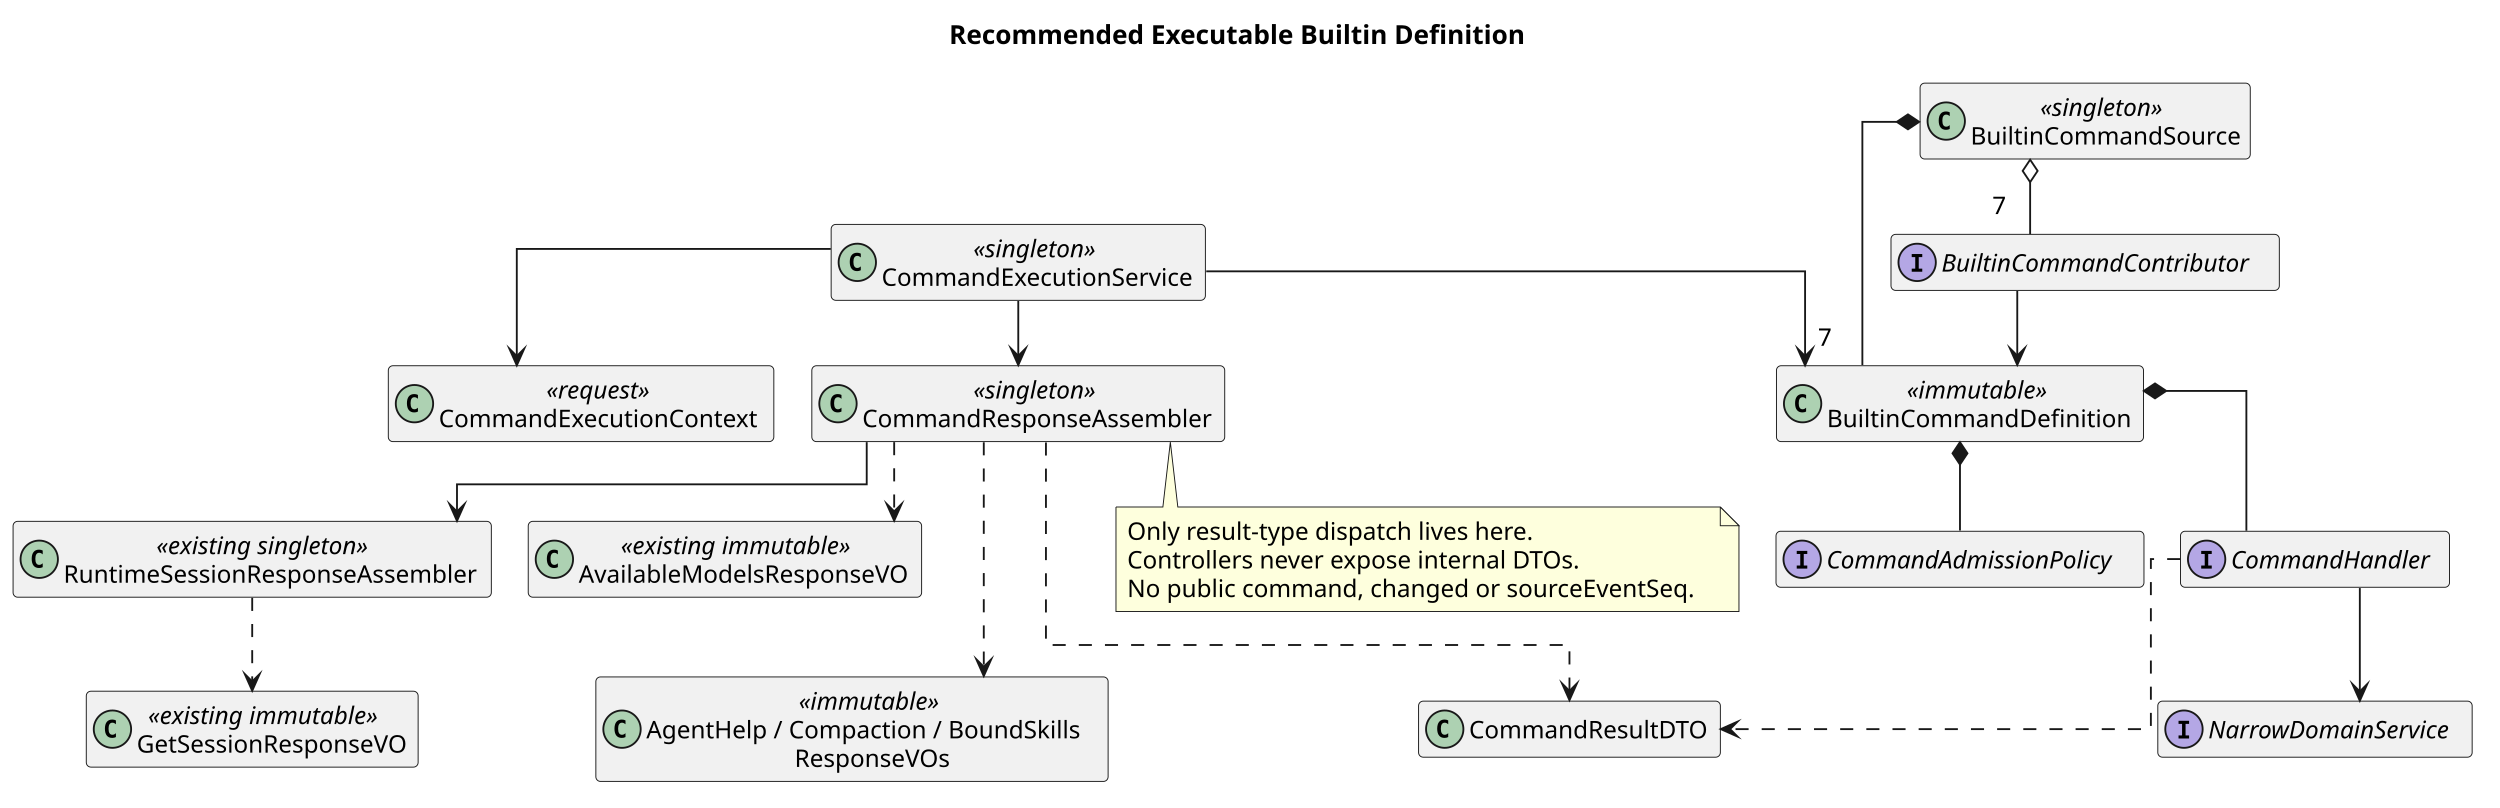
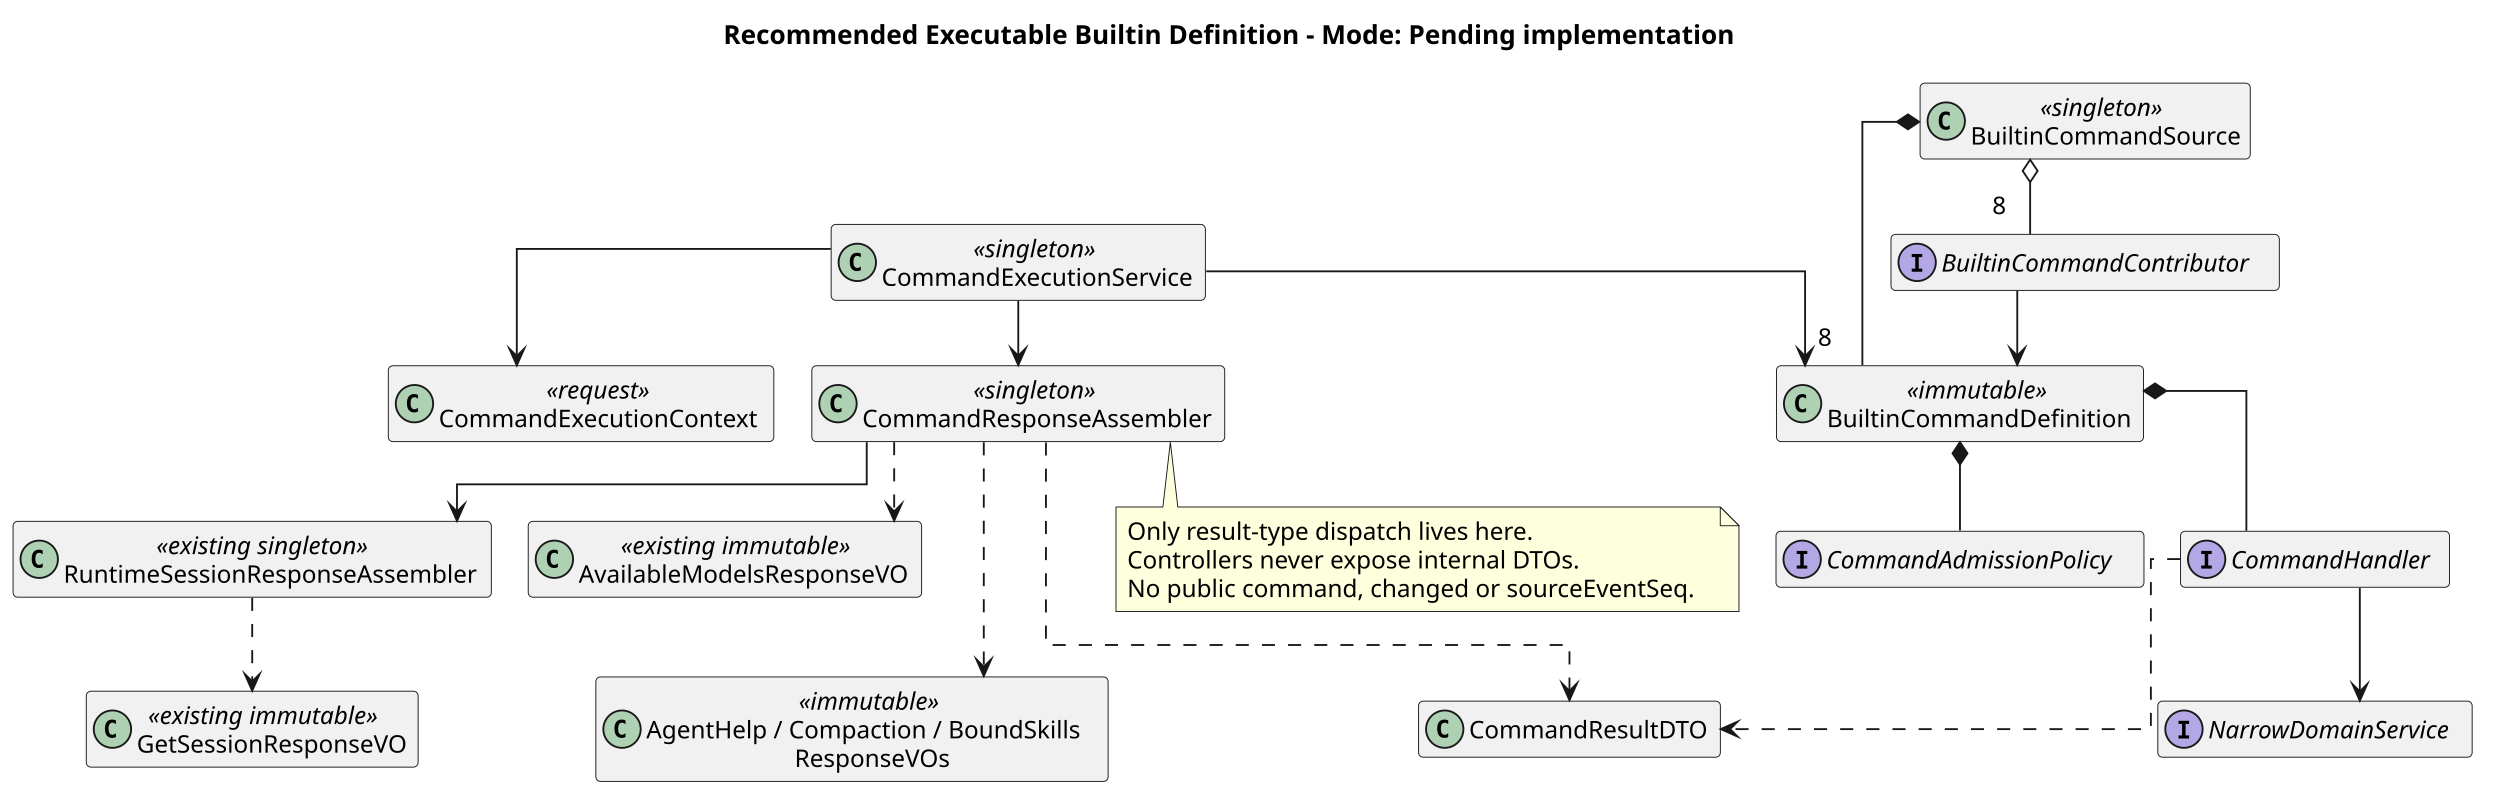
<svg xmlns="http://www.w3.org/2000/svg" contentStyleType="text/css" data-diagram-type="CLASS" height="432px" preserveAspectRatio="none" style="width:1338px;height:432px;background:#FFFFFF;" version="1.1" viewBox="0 0 1338 432" width="1338px" zoomAndPan="magnify">
  <defs />
  <g>
    <g class="title" data-source-line="12">
-       <text fill="#000000" font-family="sans-serif" font-size="14" font-weight="700" lengthAdjust="spacing" textLength="315.178" x="507.961" y="23.535">Recommended Executable Builtin Definition</text>
+       <text fill="#000000" font-family="sans-serif" font-size="14" font-weight="700" lengthAdjust="spacing" textLength="556.808" x="387.146" y="23.535">Recommended Executable Builtin Definition - Mode: Pending implementation</text>
    </g>
    <g class="entity" data-qualified-name="BuiltinCommandContributor" data-source-line="17" id="ent0001">
      <rect fill="#F1F1F1" height="30" rx="2.5" ry="2.5" style="stroke:#181818;stroke-width:0.5;" width="207.836" x="1012.06" y="125.428" />
      <ellipse cx="1026.06" cy="140.428" fill="#B4A7E5" rx="10" ry="10" style="stroke:#181818;stroke-width:1;" />
      <path d="M1023.152,137.602 L1023.152,135.951 L1028.795,135.951 L1028.795,137.602 L1026.91,137.602 L1026.91,143.778 L1028.795,143.778 L1028.795,145.428 L1023.152,145.428 L1023.152,143.778 L1025.037,143.778 L1025.037,137.602 Z " fill="#000000" />
      <text fill="#000000" font-family="sans-serif" font-size="13" font-style="italic" lengthAdjust="spacing" textLength="177.836" x="1039.06" y="145.341">BuiltinCommandContributor</text>
    </g>
    <g class="entity" data-qualified-name="BuiltinCommandSource" data-source-line="18" id="ent0002">
      <rect fill="#F1F1F1" height="40.621" rx="2.5" ry="2.5" style="stroke:#181818;stroke-width:0.5;" width="176.707" x="1027.63" y="44.488" />
      <ellipse cx="1041.63" cy="64.799" fill="#ADD1B2" rx="10" ry="10" style="stroke:#181818;stroke-width:1;" />
      <path d="M1043.492,69.026 Q1043.047,69.254 1042.559,69.369 Q1042.07,69.483 1041.53,69.483 Q1039.613,69.483 1038.604,68.22 Q1037.595,66.957 1037.595,64.57 Q1037.595,62.177 1038.604,60.914 Q1039.613,59.65 1041.53,59.65 Q1042.07,59.65 1042.565,59.765 Q1043.06,59.879 1043.492,60.107 L1043.492,62.19 Q1043.009,61.745 1042.555,61.539 Q1042.102,61.333 1041.619,61.333 Q1040.591,61.333 1040.067,62.148 Q1039.544,62.964 1039.544,64.57 Q1039.544,66.169 1040.067,66.985 Q1040.591,67.801 1041.619,67.801 Q1042.102,67.801 1042.555,67.594 Q1043.009,67.388 1043.492,66.944 Z " fill="#000000" />
      <text fill="#000000" font-family="sans-serif" font-size="13" font-style="italic" lengthAdjust="spacing" textLength="72.097" x="1091.935" y="62.057">«singleton»</text>
      <text fill="#000000" font-family="sans-serif" font-size="13" lengthAdjust="spacing" textLength="146.707" x="1054.63" y="77.367">BuiltinCommandSource</text>
    </g>
    <g class="entity" data-qualified-name="BuiltinCommandDefinition" data-source-line="19" id="ent0003">
      <rect fill="#F1F1F1" height="40.621" rx="2.5" ry="2.5" style="stroke:#181818;stroke-width:0.5;" width="196.448" x="950.76" y="195.738" />
      <ellipse cx="964.76" cy="216.049" fill="#ADD1B2" rx="10" ry="10" style="stroke:#181818;stroke-width:1;" />
      <path d="M966.622,220.276 Q966.178,220.504 965.689,220.619 Q965.2,220.733 964.66,220.733 Q962.743,220.733 961.734,219.47 Q960.725,218.207 960.725,215.82 Q960.725,213.427 961.734,212.164 Q962.743,210.9 964.66,210.9 Q965.2,210.9 965.695,211.015 Q966.19,211.129 966.622,211.357 L966.622,213.44 Q966.139,212.995 965.686,212.789 Q965.232,212.583 964.749,212.583 Q963.721,212.583 963.197,213.398 Q962.674,214.214 962.674,215.82 Q962.674,217.419 963.197,218.235 Q963.721,219.051 964.749,219.051 Q965.232,219.051 965.686,218.845 Q966.139,218.638 966.622,218.194 Z " fill="#000000" />
      <text fill="#000000" font-family="sans-serif" font-size="13" font-style="italic" lengthAdjust="spacing" textLength="80.945" x="1020.511" y="213.307">«immutable»</text>
      <text fill="#000000" font-family="sans-serif" font-size="13" lengthAdjust="spacing" textLength="166.448" x="977.76" y="228.617">BuiltinCommandDefinition</text>
    </g>
    <g class="entity" data-qualified-name="CommandHandler" data-source-line="20" id="ent0004">
      <rect fill="#F1F1F1" height="30" rx="2.5" ry="2.5" style="stroke:#181818;stroke-width:0.5;" width="143.985" x="1166.99" y="284.318" />
      <ellipse cx="1180.99" cy="299.318" fill="#B4A7E5" rx="10" ry="10" style="stroke:#181818;stroke-width:1;" />
      <path d="M1178.082,296.492 L1178.082,294.841 L1183.725,294.841 L1183.725,296.492 L1181.84,296.492 L1181.84,302.668 L1183.725,302.668 L1183.725,304.318 L1178.082,304.318 L1178.082,302.668 L1179.967,302.668 L1179.967,296.492 Z " fill="#000000" />
      <text fill="#000000" font-family="sans-serif" font-size="13" font-style="italic" lengthAdjust="spacing" textLength="113.985" x="1193.99" y="304.231">CommandHandler</text>
    </g>
    <g class="entity" data-qualified-name="CommandAdmissionPolicy" data-source-line="21" id="ent0005">
      <rect fill="#F1F1F1" height="30" rx="2.5" ry="2.5" style="stroke:#181818;stroke-width:0.5;" width="196.931" x="950.52" y="284.318" />
      <ellipse cx="964.52" cy="299.318" fill="#B4A7E5" rx="10" ry="10" style="stroke:#181818;stroke-width:1;" />
      <path d="M961.612,296.492 L961.612,294.841 L967.255,294.841 L967.255,296.492 L965.37,296.492 L965.37,302.668 L967.255,302.668 L967.255,304.318 L961.612,304.318 L961.612,302.668 L963.497,302.668 L963.497,296.492 Z " fill="#000000" />
      <text fill="#000000" font-family="sans-serif" font-size="13" font-style="italic" lengthAdjust="spacing" textLength="166.931" x="977.52" y="304.231">CommandAdmissionPolicy</text>
    </g>
    <g class="entity" data-qualified-name="CommandExecutionContext" data-source-line="22" id="ent0006">
      <rect fill="#F1F1F1" height="40.621" rx="2.5" ry="2.5" style="stroke:#181818;stroke-width:0.5;" width="206.332" x="207.82" y="195.738" />
      <ellipse cx="221.82" cy="216.049" fill="#ADD1B2" rx="10" ry="10" style="stroke:#181818;stroke-width:1;" />
      <path d="M223.682,220.276 Q223.238,220.504 222.749,220.619 Q222.26,220.733 221.72,220.733 Q219.803,220.733 218.794,219.47 Q217.785,218.207 217.785,215.82 Q217.785,213.427 218.794,212.164 Q219.803,210.9 221.72,210.9 Q222.26,210.9 222.755,211.015 Q223.25,211.129 223.682,211.357 L223.682,213.44 Q223.199,212.995 222.745,212.789 Q222.292,212.583 221.809,212.583 Q220.781,212.583 220.257,213.398 Q219.734,214.214 219.734,215.82 Q219.734,217.419 220.257,218.235 Q220.781,219.051 221.809,219.051 Q222.292,219.051 222.745,218.845 Q223.199,218.638 223.682,218.194 Z " fill="#000000" />
      <text fill="#000000" font-family="sans-serif" font-size="13" font-style="italic" lengthAdjust="spacing" textLength="61.166" x="292.403" y="213.307">«request»</text>
      <text fill="#000000" font-family="sans-serif" font-size="13" lengthAdjust="spacing" textLength="176.332" x="234.82" y="228.617">CommandExecutionContext</text>
    </g>
    <g class="entity" data-qualified-name="CommandExecutionService" data-source-line="23" id="ent0007">
      <rect fill="#F1F1F1" height="40.621" rx="2.5" ry="2.5" style="stroke:#181818;stroke-width:0.5;" width="200.295" x="444.83" y="120.108" />
      <ellipse cx="458.83" cy="140.419" fill="#ADD1B2" rx="10" ry="10" style="stroke:#181818;stroke-width:1;" />
      <path d="M460.692,144.646 Q460.248,144.874 459.759,144.989 Q459.27,145.103 458.73,145.103 Q456.813,145.103 455.804,143.84 Q454.795,142.577 454.795,140.19 Q454.795,137.797 455.804,136.534 Q456.813,135.27 458.73,135.27 Q459.27,135.27 459.765,135.385 Q460.26,135.499 460.692,135.727 L460.692,137.81 Q460.209,137.365 459.755,137.159 Q459.302,136.952 458.819,136.952 Q457.791,136.952 457.267,137.768 Q456.744,138.584 456.744,140.19 Q456.744,141.789 457.267,142.605 Q457.791,143.421 458.819,143.421 Q459.302,143.421 459.755,143.214 Q460.209,143.008 460.692,142.564 Z " fill="#000000" />
      <text fill="#000000" font-family="sans-serif" font-size="13" font-style="italic" lengthAdjust="spacing" textLength="72.097" x="520.929" y="137.677">«singleton»</text>
      <text fill="#000000" font-family="sans-serif" font-size="13" lengthAdjust="spacing" textLength="170.295" x="471.83" y="152.987">CommandExecutionService</text>
    </g>
    <g class="entity" data-qualified-name="CommandResponseAssembler" data-source-line="24" id="ent0008">
      <rect fill="#F1F1F1" height="40.621" rx="2.5" ry="2.5" style="stroke:#181818;stroke-width:0.5;" width="220.982" x="434.49" y="195.738" />
      <ellipse cx="448.49" cy="216.049" fill="#ADD1B2" rx="10" ry="10" style="stroke:#181818;stroke-width:1;" />
      <path d="M450.352,220.276 Q449.908,220.504 449.419,220.619 Q448.93,220.733 448.39,220.733 Q446.473,220.733 445.464,219.47 Q444.455,218.207 444.455,215.82 Q444.455,213.427 445.464,212.164 Q446.473,210.9 448.39,210.9 Q448.93,210.9 449.425,211.015 Q449.92,211.129 450.352,211.357 L450.352,213.44 Q449.869,212.995 449.416,212.789 Q448.962,212.583 448.479,212.583 Q447.451,212.583 446.927,213.398 Q446.404,214.214 446.404,215.82 Q446.404,217.419 446.927,218.235 Q447.451,219.051 448.479,219.051 Q448.962,219.051 449.416,218.845 Q449.869,218.638 450.352,218.194 Z " fill="#000000" />
      <text fill="#000000" font-family="sans-serif" font-size="13" font-style="italic" lengthAdjust="spacing" textLength="72.097" x="520.933" y="213.307">«singleton»</text>
      <text fill="#000000" font-family="sans-serif" font-size="13" lengthAdjust="spacing" textLength="190.982" x="461.49" y="228.617">CommandResponseAssembler</text>
    </g>
    <g class="entity" data-qualified-name="CommandResultDTO" data-source-line="25" id="ent0009">
      <rect fill="#F1F1F1" height="30" rx="2.5" ry="2.5" style="stroke:#181818;stroke-width:0.5;" width="161.517" x="759.22" y="375.248" />
      <ellipse cx="773.22" cy="390.248" fill="#ADD1B2" rx="10" ry="10" style="stroke:#181818;stroke-width:1;" />
      <path d="M775.082,394.475 Q774.638,394.704 774.149,394.818 Q773.66,394.932 773.12,394.932 Q771.203,394.932 770.194,393.669 Q769.185,392.406 769.185,390.019 Q769.185,387.626 770.194,386.363 Q771.203,385.1 773.12,385.1 Q773.66,385.1 774.155,385.214 Q774.65,385.328 775.082,385.557 L775.082,387.639 Q774.599,387.195 774.145,386.988 Q773.692,386.782 773.209,386.782 Q772.181,386.782 771.657,387.598 Q771.134,388.413 771.134,390.019 Q771.134,391.619 771.657,392.435 Q772.181,393.25 773.209,393.25 Q773.692,393.25 774.145,393.044 Q774.599,392.838 775.082,392.393 Z " fill="#000000" />
      <text fill="#000000" font-family="sans-serif" font-size="13" lengthAdjust="spacing" textLength="131.517" x="786.22" y="395.161">CommandResultDTO</text>
    </g>
    <g class="entity" data-qualified-name="RuntimeSessionResponseAssembler" data-source-line="26" id="ent0010">
      <rect fill="#F1F1F1" height="40.621" rx="2.5" ry="2.5" style="stroke:#181818;stroke-width:0.5;" width="255.964" x="7" y="279.008" />
      <ellipse cx="21" cy="299.319" fill="#ADD1B2" rx="10" ry="10" style="stroke:#181818;stroke-width:1;" />
      <path d="M22.862,303.546 Q22.418,303.774 21.929,303.889 Q21.44,304.003 20.9,304.003 Q18.983,304.003 17.974,302.74 Q16.965,301.476 16.965,299.09 Q16.965,296.697 17.974,295.434 Q18.983,294.17 20.9,294.17 Q21.44,294.17 21.935,294.285 Q22.43,294.399 22.862,294.627 L22.862,296.709 Q22.379,296.265 21.925,296.059 Q21.472,295.853 20.989,295.853 Q19.961,295.853 19.437,296.668 Q18.914,297.484 18.914,299.09 Q18.914,300.689 19.437,301.505 Q19.961,302.321 20.989,302.321 Q21.472,302.321 21.925,302.115 Q22.379,301.908 22.862,301.464 Z " fill="#000000" />
      <text fill="#000000" font-family="sans-serif" font-size="13" font-style="italic" lengthAdjust="spacing" textLength="126.604" x="83.68" y="296.577">«existing singleton»</text>
      <text fill="#000000" font-family="sans-serif" font-size="13" lengthAdjust="spacing" textLength="225.964" x="34" y="311.887">RuntimeSessionResponseAssembler</text>
    </g>
    <g class="entity" data-qualified-name="GetSessionResponseVO" data-source-line="27" id="ent0011">
      <rect fill="#F1F1F1" height="40.621" rx="2.5" ry="2.5" style="stroke:#181818;stroke-width:0.5;" width="177.602" x="46.18" y="369.938" />
      <ellipse cx="60.18" cy="390.249" fill="#ADD1B2" rx="10" ry="10" style="stroke:#181818;stroke-width:1;" />
      <path d="M62.042,394.476 Q61.597,394.704 61.109,394.819 Q60.62,394.933 60.08,394.933 Q58.163,394.933 57.154,393.67 Q56.145,392.406 56.145,390.02 Q56.145,387.627 57.154,386.364 Q58.163,385.1 60.08,385.1 Q60.62,385.1 61.115,385.215 Q61.61,385.329 62.042,385.557 L62.042,387.639 Q61.559,387.195 61.105,386.989 Q60.652,386.783 60.169,386.783 Q59.141,386.783 58.617,387.598 Q58.094,388.414 58.094,390.02 Q58.094,391.619 58.617,392.435 Q59.141,393.251 60.169,393.251 Q60.652,393.251 61.105,393.045 Q61.559,392.838 62.042,392.394 Z " fill="#000000" />
      <text fill="#000000" font-family="sans-serif" font-size="13" font-style="italic" lengthAdjust="spacing" textLength="135.453" x="79.255" y="387.507">«existing immutable»</text>
      <text fill="#000000" font-family="sans-serif" font-size="13" lengthAdjust="spacing" textLength="147.602" x="73.18" y="402.817">GetSessionResponseVO</text>
    </g>
    <g class="entity" data-qualified-name="AvailableModelsResponseVO" data-source-line="28" id="ent0012">
      <rect fill="#F1F1F1" height="40.621" rx="2.5" ry="2.5" style="stroke:#181818;stroke-width:0.5;" width="210.54" x="282.71" y="279.008" />
      <ellipse cx="296.71" cy="299.319" fill="#ADD1B2" rx="10" ry="10" style="stroke:#181818;stroke-width:1;" />
      <path d="M298.572,303.546 Q298.127,303.774 297.639,303.889 Q297.15,304.003 296.61,304.003 Q294.693,304.003 293.684,302.74 Q292.675,301.476 292.675,299.09 Q292.675,296.697 293.684,295.434 Q294.693,294.17 296.61,294.17 Q297.15,294.17 297.645,294.285 Q298.14,294.399 298.572,294.627 L298.572,296.709 Q298.089,296.265 297.635,296.059 Q297.182,295.853 296.699,295.853 Q295.671,295.853 295.147,296.668 Q294.624,297.484 294.624,299.09 Q294.624,300.689 295.147,301.505 Q295.671,302.321 296.699,302.321 Q297.182,302.321 297.635,302.115 Q298.089,301.908 298.572,301.464 Z " fill="#000000" />
      <text fill="#000000" font-family="sans-serif" font-size="13" font-style="italic" lengthAdjust="spacing" textLength="135.453" x="332.254" y="296.577">«existing immutable»</text>
      <text fill="#000000" font-family="sans-serif" font-size="13" lengthAdjust="spacing" textLength="180.54" x="309.71" y="311.887">AvailableModelsResponseVO</text>
    </g>
    <g class="entity" data-qualified-name="BusinessVOs" data-source-line="29" id="ent0013">
      <rect fill="#F1F1F1" height="55.932" rx="2.5" ry="2.5" style="stroke:#181818;stroke-width:0.5;" width="274.163" x="318.9" y="362.288" />
      <ellipse cx="332.9" cy="390.254" fill="#ADD1B2" rx="10" ry="10" style="stroke:#181818;stroke-width:1;" />
      <path d="M334.762,394.481 Q334.317,394.71 333.829,394.824 Q333.34,394.938 332.8,394.938 Q330.883,394.938 329.874,393.675 Q328.865,392.412 328.865,390.025 Q328.865,387.632 329.874,386.369 Q330.883,385.106 332.8,385.106 Q333.34,385.106 333.835,385.22 Q334.33,385.334 334.762,385.563 L334.762,387.645 Q334.279,387.2 333.825,386.994 Q333.372,386.788 332.889,386.788 Q331.861,386.788 331.337,387.603 Q330.814,388.419 330.814,390.025 Q330.814,391.625 331.337,392.44 Q331.861,393.256 332.889,393.256 Q333.372,393.256 333.825,393.05 Q334.279,392.844 334.762,392.399 Z " fill="#000000" />
      <text fill="#000000" font-family="sans-serif" font-size="13" font-style="italic" lengthAdjust="spacing" textLength="80.945" x="427.509" y="379.857">«immutable»</text>
      <text fill="#000000" font-family="sans-serif" font-size="13" lengthAdjust="spacing" textLength="244.163" x="345.9" y="395.167">AgentHelp / Compaction / BoundSkills</text>
      <text fill="#000000" font-family="sans-serif" font-size="13" lengthAdjust="spacing" textLength="85.42" x="425.271" y="410.478">ResponseVOs</text>
    </g>
    <g class="entity" data-qualified-name="NarrowDomainService" data-source-line="30" id="ent0014">
      <rect fill="#F1F1F1" height="30" rx="2.5" ry="2.5" style="stroke:#181818;stroke-width:0.5;" width="168.239" x="1154.86" y="375.248" />
      <ellipse cx="1168.86" cy="390.248" fill="#B4A7E5" rx="10" ry="10" style="stroke:#181818;stroke-width:1;" />
      <path d="M1165.952,387.422 L1165.952,385.771 L1171.595,385.771 L1171.595,387.422 L1169.71,387.422 L1169.71,393.598 L1171.595,393.598 L1171.595,395.248 L1165.952,395.248 L1165.952,393.598 L1167.837,393.598 L1167.837,387.422 Z " fill="#000000" />
      <text fill="#000000" font-family="sans-serif" font-size="13" font-style="italic" lengthAdjust="spacing" textLength="138.239" x="1181.86" y="395.161">NarrowDomainService</text>
    </g>
    <g class="entity" data-qualified-name="GMN30" data-source-line="47" id="ent0031">
      <path d="M597.27,271.358 L597.27,327.29 A0,0 0 0 0 597.27,327.29 L930.689,327.29 A0,0 0 0 0 930.689,327.29 L930.689,281.358 L920.689,271.358 L630.37,271.358 L626.37,236.628 L622.37,271.358 L597.27,271.358 A0,0 0 0 0 597.27,271.358" fill="#FEFFDD" style="stroke:#181818;stroke-width:0.5;" />
      <path d="M920.689,271.358 L920.689,281.358 L930.689,281.358 L920.689,271.358" fill="#FEFFDD" style="stroke:#181818;stroke-width:0.5;" />
      <text fill="#000000" font-family="sans-serif" font-size="13" lengthAdjust="spacing" textLength="229.265" x="603.27" y="288.927">Only result-type dispatch lives here.</text>
      <text fill="#000000" font-family="sans-serif" font-size="13" lengthAdjust="spacing" textLength="253.278" x="603.27" y="304.237">Controllers never expose internal DTOs.</text>
      <text fill="#000000" font-family="sans-serif" font-size="13" lengthAdjust="spacing" textLength="312.419" x="603.27" y="319.548">No public command, changed or sourceEventSeq.</text>
    </g>
    <g class="link" data-entity-1="ent0002" data-entity-2="ent0001" data-link-type="aggregation" data-source-line="31" id="lnk15">
      <path codeLine="31" d="M1086.53,97.468 C1086.53,110.058 1086.53,113.878 1086.53,125.298" fill="none" id="BuiltinCommandSource-backto-BuiltinCommandContributor" style="stroke:#181818;stroke-width:1;" />
      <polygon fill="none" points="1086.53,85.468,1082.53,91.468,1086.53,97.468,1090.53,91.468,1086.53,85.468" style="stroke:#181818;stroke-width:1;stroke-linejoin:miter;stroke-miterlimit:10;" />
-       <text fill="#000000" font-family="sans-serif" font-size="13" lengthAdjust="spacing" textLength="8.22" x="1066.237" y="114.579">7</text>
+       <text fill="#000000" font-family="sans-serif" font-size="13" lengthAdjust="spacing" textLength="8.22" x="1066.237" y="114.579">8</text>
    </g>
    <g class="link" data-entity-1="ent0001" data-entity-2="ent0003" data-link-type="dependency" data-source-line="32" id="lnk16">
      <path codeLine="32" d="M1079.64,155.728 C1079.64,167.118 1079.64,177.798 1079.64,190.318" fill="none" id="BuiltinCommandContributor-to-BuiltinCommandDefinition" style="stroke:#181818;stroke-width:1;" />
      <polygon fill="#181818" points="1079.64,195.318,1083.64,186.318,1079.64,190.318,1075.64,186.318,1079.64,195.318" style="stroke:#181818;stroke-width:1;stroke-linejoin:miter;stroke-miterlimit:10;" />
    </g>
    <g class="link" data-entity-1="ent0002" data-entity-2="ent0003" data-link-type="composition" data-source-line="33" id="lnk17">
      <path codeLine="33" d="M1015.14,65.218 C997.73,65.218 996.74,65.218 996.74,65.218 C996.74,65.218 996.74,154.078 996.74,195.388" fill="none" id="BuiltinCommandSource-backto-BuiltinCommandDefinition" style="stroke:#181818;stroke-width:1;" />
      <polygon fill="#181818" points="1027.14,65.218,1021.14,61.218,1015.14,65.218,1021.14,69.218,1027.14,65.218" style="stroke:#181818;stroke-width:1;stroke-linejoin:miter;stroke-miterlimit:10;" />
-       <text fill="#000000" font-family="sans-serif" font-size="13" lengthAdjust="spacing" textLength="8.22" x="972.952" y="185.08">7</text>
+       <text fill="#000000" font-family="sans-serif" font-size="13" lengthAdjust="spacing" textLength="8.22" x="972.952" y="185.08">8</text>
    </g>
    <g class="link" data-entity-1="ent0003" data-entity-2="ent0004" data-link-type="composition" data-source-line="34" id="lnk18">
      <path codeLine="34" d="M1159.36,209.218 C1189.21,209.218 1202.26,209.218 1202.26,209.218 C1202.26,209.218 1202.26,258.328 1202.26,284.038" fill="none" id="BuiltinCommandDefinition-backto-CommandHandler" style="stroke:#181818;stroke-width:1;" />
      <polygon fill="#181818" points="1147.36,209.218,1153.36,213.218,1159.36,209.218,1153.36,205.218,1147.36,209.218" style="stroke:#181818;stroke-width:1;stroke-linejoin:miter;stroke-miterlimit:10;" />
    </g>
    <g class="link" data-entity-1="ent0003" data-entity-2="ent0005" data-link-type="composition" data-source-line="35" id="lnk19">
      <path codeLine="35" d="M1048.98,248.628 C1048.98,263.268 1048.98,270.628 1048.98,283.938" fill="none" id="BuiltinCommandDefinition-backto-CommandAdmissionPolicy" style="stroke:#181818;stroke-width:1;" />
      <polygon fill="#181818" points="1048.98,236.628,1044.98,242.628,1048.98,248.628,1052.98,242.628,1048.98,236.628" style="stroke:#181818;stroke-width:1;stroke-linejoin:miter;stroke-miterlimit:10;" />
    </g>
    <g class="link" data-entity-1="ent0007" data-entity-2="ent0006" data-link-type="dependency" data-source-line="36" id="lnk20">
      <path codeLine="36" d="M444.66,133.218 C368.43,133.218 276.59,133.218 276.59,133.218 C276.59,133.218 276.59,166.048 276.59,190.568" fill="none" id="CommandExecutionService-to-CommandExecutionContext" style="stroke:#181818;stroke-width:1;" />
      <polygon fill="#181818" points="276.59,195.568,280.59,186.568,276.59,190.568,272.59,186.568,276.59,195.568" style="stroke:#181818;stroke-width:1;stroke-linejoin:miter;stroke-miterlimit:10;" />
    </g>
    <g class="link" data-entity-1="ent0007" data-entity-2="ent0003" data-link-type="dependency" data-source-line="37" id="lnk21">
      <path codeLine="37" d="M645.58,145.218 C770.15,145.218 966.08,145.218 966.08,145.218 C966.08,145.218 966.08,169.638 966.08,190.558" fill="none" id="CommandExecutionService-to-BuiltinCommandDefinition" style="stroke:#181818;stroke-width:1;" />
      <polygon fill="#181818" points="966.08,195.558,970.08,186.558,966.08,190.558,962.08,186.558,966.08,195.558" style="stroke:#181818;stroke-width:1;stroke-linejoin:miter;stroke-miterlimit:10;" />
    </g>
    <g class="link" data-entity-1="ent0004" data-entity-2="ent0014" data-link-type="dependency" data-source-line="38" id="lnk22">
      <path codeLine="38" d="M1262.98,314.748 C1262.98,331.568 1262.98,353.318 1262.98,370.058" fill="none" id="CommandHandler-to-NarrowDomainService" style="stroke:#181818;stroke-width:1;" />
      <polygon fill="#181818" points="1262.98,375.058,1266.98,366.058,1262.98,370.058,1258.98,366.058,1262.98,375.058" style="stroke:#181818;stroke-width:1;stroke-linejoin:miter;stroke-miterlimit:10;" />
    </g>
    <g class="link" data-entity-1="ent0004" data-entity-2="ent0009" data-link-type="dependency" data-source-line="39" id="lnk23">
      <path codeLine="39" d="M1166.86,299.218 C1157.54,299.218 1151.15,299.218 1151.15,299.218 C1151.15,299.218 1151.15,390.218 1151.15,390.218 C1151.15,390.218 1018.13,390.218 925.93,390.218" fill="none" id="CommandHandler-to-CommandResultDTO" style="stroke:#181818;stroke-width:1;stroke-dasharray:7,7;" />
      <polygon fill="#181818" points="920.93,390.218,929.93,394.218,925.93,390.218,929.93,386.218,920.93,390.218" style="stroke:#181818;stroke-width:1;stroke-linejoin:miter;stroke-miterlimit:10;" />
    </g>
    <g class="link" data-entity-1="ent0007" data-entity-2="ent0008" data-link-type="dependency" data-source-line="40" id="lnk24">
      <path codeLine="40" d="M544.98,161.088 C544.98,171.758 544.98,179.738 544.98,190.408" fill="none" id="CommandExecutionService-to-CommandResponseAssembler" style="stroke:#181818;stroke-width:1;" />
      <polygon fill="#181818" points="544.98,195.408,548.98,186.408,544.98,190.408,540.98,186.408,544.98,195.408" style="stroke:#181818;stroke-width:1;stroke-linejoin:miter;stroke-miterlimit:10;" />
    </g>
    <g class="link" data-entity-1="ent0008" data-entity-2="ent0009" data-link-type="dependency" data-source-line="41" id="lnk25">
      <path codeLine="41" d="M559.79,236.798 C559.79,273.308 559.79,345.218 559.79,345.218 C559.79,345.218 839.98,345.218 839.98,345.218 C839.98,345.218 839.98,356.728 839.98,369.758" fill="none" id="CommandResponseAssembler-to-CommandResultDTO" style="stroke:#181818;stroke-width:1;stroke-dasharray:7,7;" />
      <polygon fill="#181818" points="839.98,374.758,843.98,365.758,839.98,369.758,835.98,365.758,839.98,374.758" style="stroke:#181818;stroke-width:1;stroke-linejoin:miter;stroke-miterlimit:10;" />
    </g>
    <g class="link" data-entity-1="ent0008" data-entity-2="ent0010" data-link-type="dependency" data-source-line="42" id="lnk26">
      <path codeLine="42" d="M463.87,236.618 C463.87,247.738 463.87,259.218 463.87,259.218 C463.87,259.218 244.58,259.218 244.58,259.218 C244.58,259.218 244.58,263.928 244.58,273.798" fill="none" id="CommandResponseAssembler-to-RuntimeSessionResponseAssembler" style="stroke:#181818;stroke-width:1;" />
      <polygon fill="#181818" points="244.58,278.798,248.58,269.798,244.58,273.798,240.58,269.798,244.58,278.798" style="stroke:#181818;stroke-width:1;stroke-linejoin:miter;stroke-miterlimit:10;" />
    </g>
    <g class="link" data-entity-1="ent0010" data-entity-2="ent0011" data-link-type="dependency" data-source-line="43" id="lnk27">
      <path codeLine="43" d="M134.98,319.958 C134.98,334.838 134.98,349.838 134.98,364.698" fill="none" id="RuntimeSessionResponseAssembler-to-GetSessionResponseVO" style="stroke:#181818;stroke-width:1;stroke-dasharray:7,7;" />
      <polygon fill="#181818" points="134.98,369.698,138.98,360.698,134.98,364.698,130.98,360.698,134.98,369.698" style="stroke:#181818;stroke-width:1;stroke-linejoin:miter;stroke-miterlimit:10;" />
    </g>
    <g class="link" data-entity-1="ent0008" data-entity-2="ent0012" data-link-type="dependency" data-source-line="44" id="lnk28">
      <path codeLine="44" d="M478.56,236.628 C478.56,249.438 478.56,260.858 478.56,273.688" fill="none" id="CommandResponseAssembler-to-AvailableModelsResponseVO" style="stroke:#181818;stroke-width:1;stroke-dasharray:7,7;" />
      <polygon fill="#181818" points="478.56,278.688,482.56,269.688,478.56,273.688,474.56,269.688,478.56,278.688" style="stroke:#181818;stroke-width:1;stroke-linejoin:miter;stroke-miterlimit:10;" />
    </g>
    <g class="link" data-entity-1="ent0008" data-entity-2="ent0013" data-link-type="dependency" data-source-line="45" id="lnk29">
      <path codeLine="45" d="M526.52,236.708 C526.52,267.808 526.52,321.708 526.52,356.828" fill="none" id="CommandResponseAssembler-to-BusinessVOs" style="stroke:#181818;stroke-width:1;stroke-dasharray:7,7;" />
      <polygon fill="#181818" points="526.52,361.828,530.52,352.828,526.52,356.828,522.52,352.828,526.52,361.828" style="stroke:#181818;stroke-width:1;stroke-linejoin:miter;stroke-miterlimit:10;" />
    </g>
  </g>
</svg>
